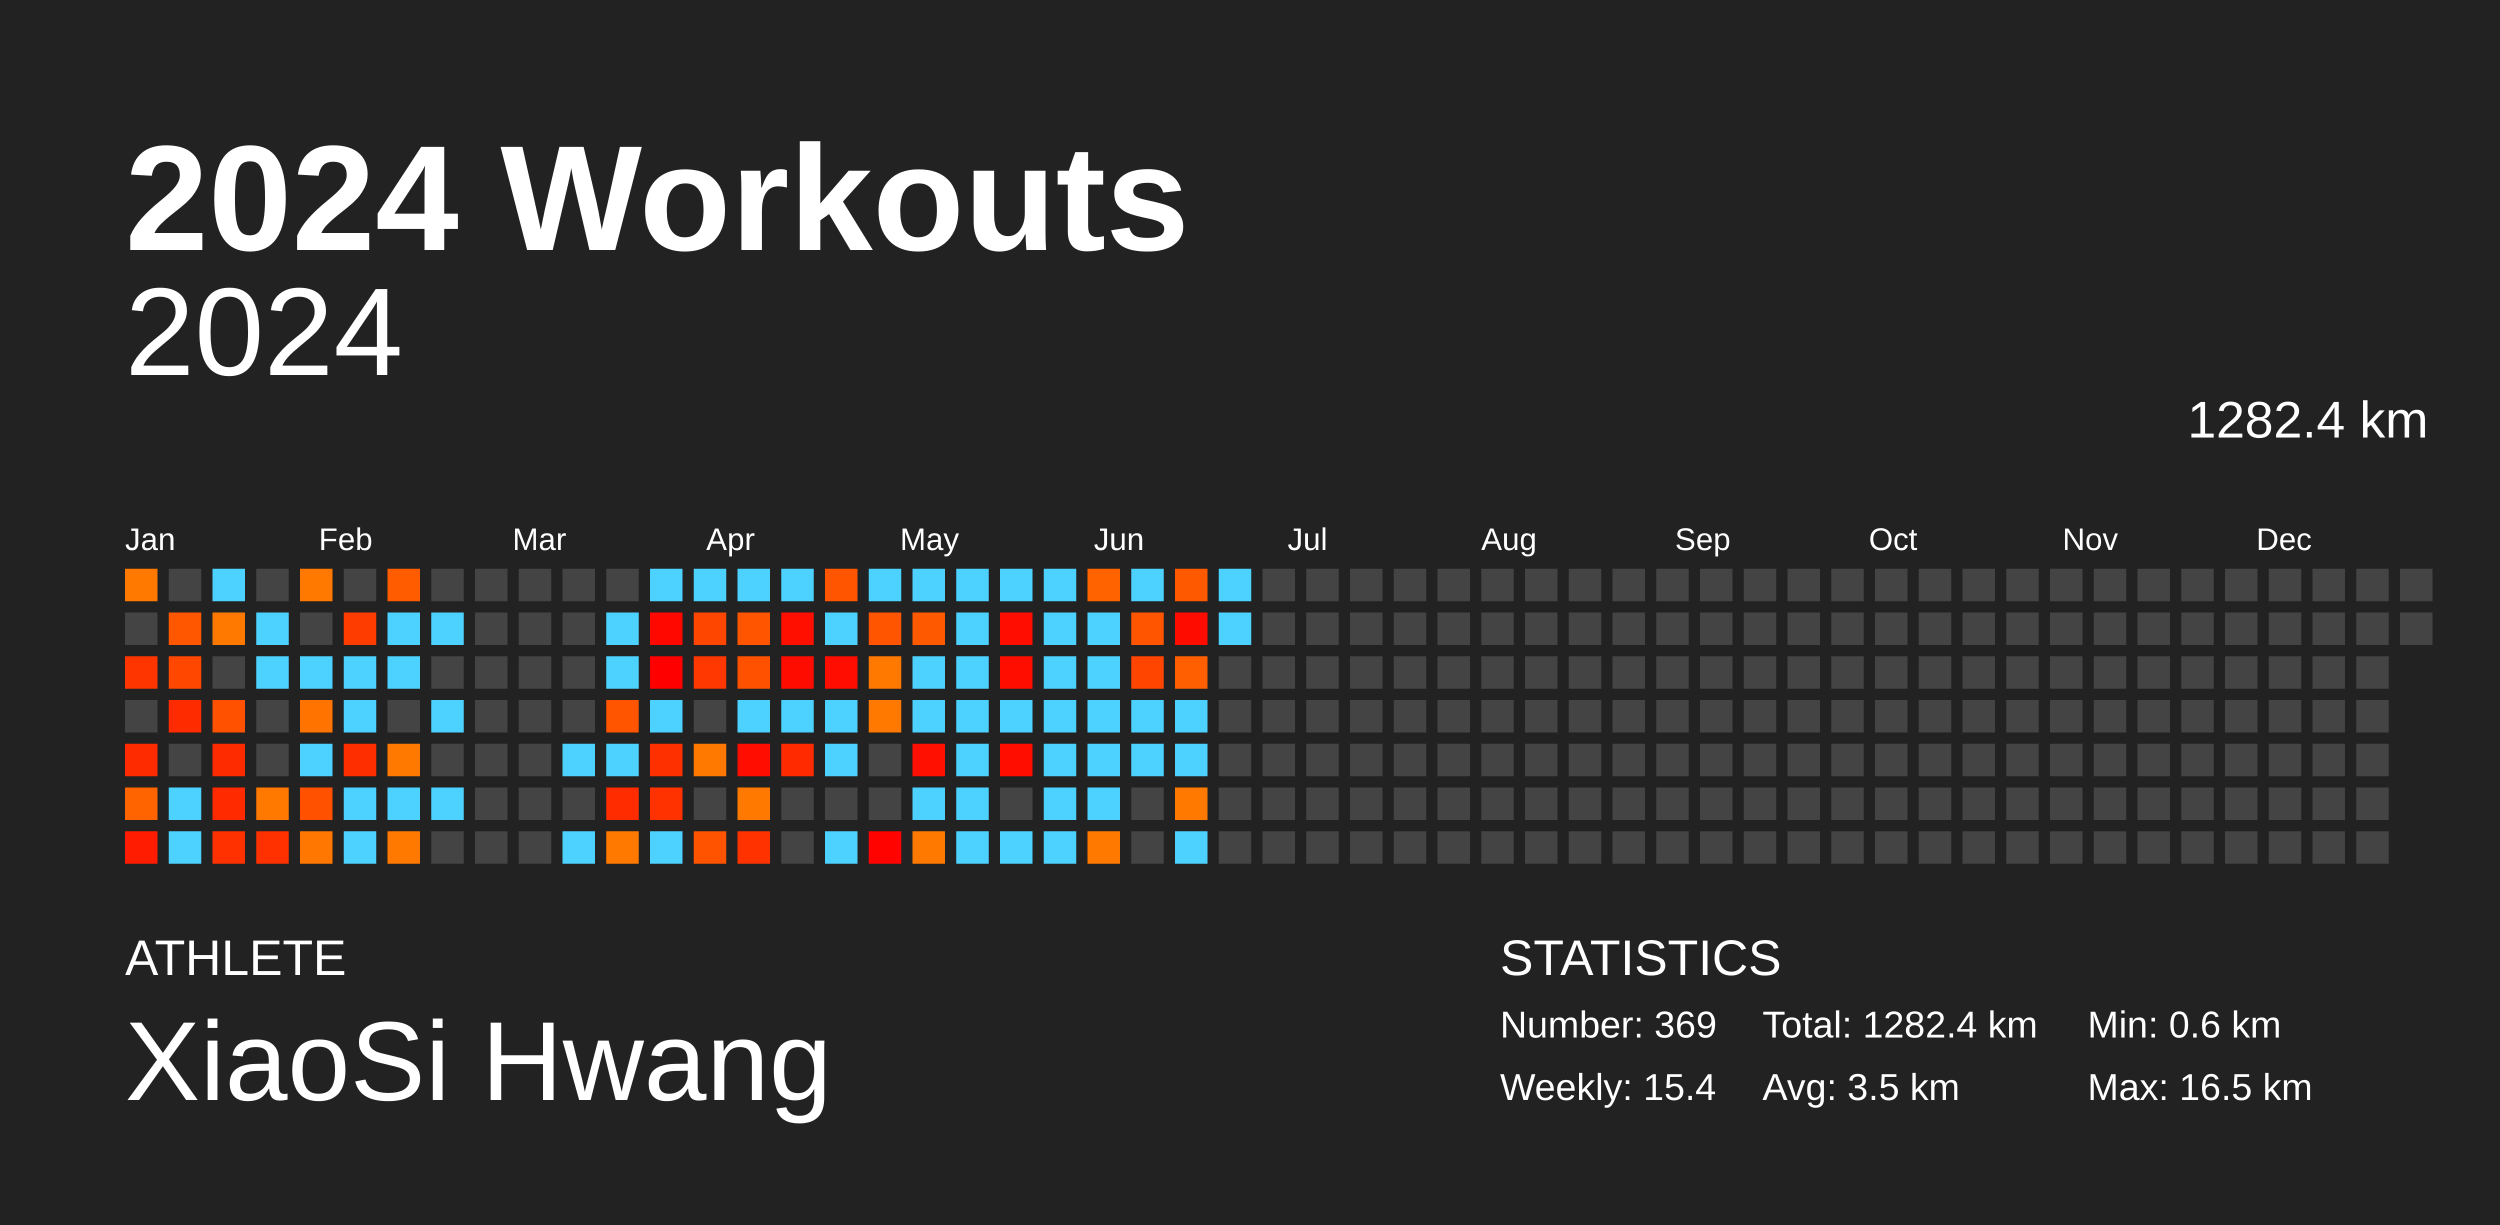
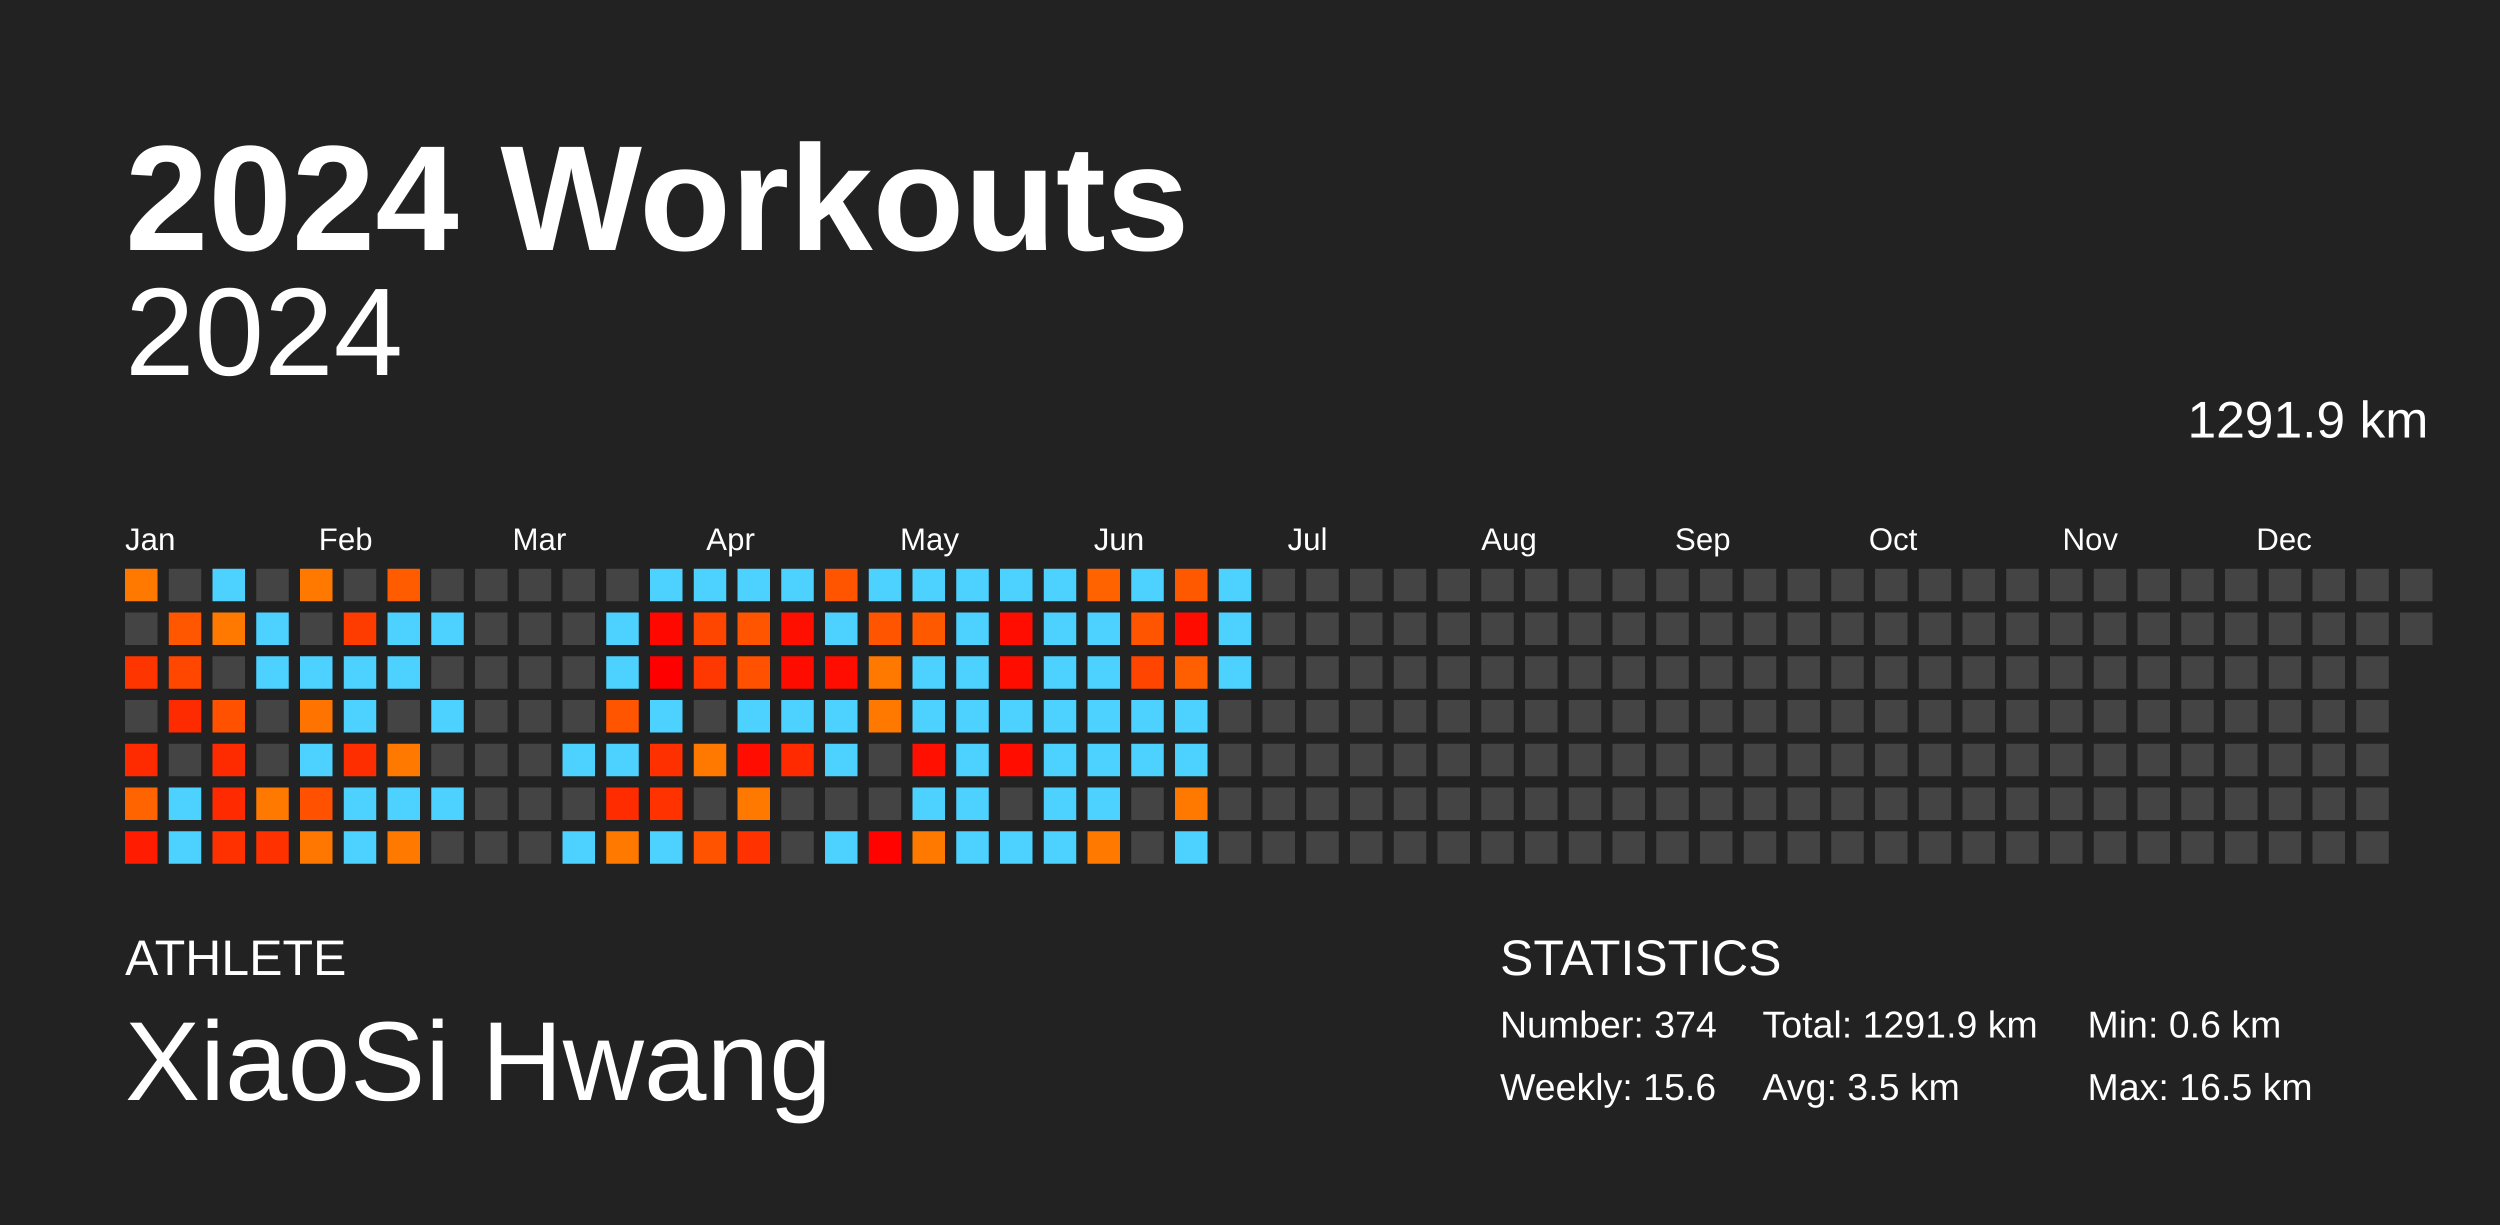
<svg xmlns="http://www.w3.org/2000/svg" baseProfile="full" height="98mm" version="1.1" viewBox="0,0,200,98" width="200mm">
  <defs />
  <rect fill="#222222" height="98" width="200" x="0" y="0" />
  <text fill="#FFFFFF" style="font-size:12px; font-family:Arial; font-weight:bold;" x="10" y="20">2024 Workouts</text>
  <text fill="#FFFFFF" style="font-size:4px; font-family:Arial" x="10" y="78">ATHLETE</text>
  <text fill="#FFFFFF" style="font-size:9px; font-family:Arial" x="10" y="88">XiaoSi Hwang</text>
  <text fill="#FFFFFF" style="font-size:4px; font-family:Arial" x="120" y="78">STATISTICS</text>
-   <text fill="#FFFFFF" style="font-size:3px; font-family:Arial" x="120" y="83">Number: 369</text>
-   <text fill="#FFFFFF" style="font-size:3px; font-family:Arial" x="120" y="88">Weekly: 15.4</text>
-   <text fill="#FFFFFF" style="font-size:3px; font-family:Arial" x="141" y="83">Total: 1282.4 km</text>
+   <text fill="#FFFFFF" style="font-size:3px; font-family:Arial" x="120" y="83">Number: 374</text>
+   <text fill="#FFFFFF" style="font-size:3px; font-family:Arial" x="120" y="88">Weekly: 15.6</text>
+   <text fill="#FFFFFF" style="font-size:3px; font-family:Arial" x="141" y="83">Total: 1291.9 km</text>
  <text fill="#FFFFFF" style="font-size:3px; font-family:Arial" x="141" y="88">Avg: 3.5 km</text>
  <text fill="#FFFFFF" style="font-size:3px; font-family:Arial" x="167" y="83">Min: 0.6 km</text>
  <text fill="#FFFFFF" style="font-size:3px; font-family:Arial" x="167" y="88">Max: 16.5 km</text>
  <text alignment-baseline="hanging" fill="#FFFFFF" style="font-size:10.0px; font-family:Arial;" x="10" y="30">2024</text>
-   <text alignment-baseline="hanging" fill="#FFFFFF" style="font-size:4.125px; font-family:Arial;" x="175" y="35">1282.4 km</text>
+   <text alignment-baseline="hanging" fill="#FFFFFF" style="font-size:4.125px; font-family:Arial;" x="175" y="35">1291.9 km</text>
  <text fill="#FFFFFF" style="font-size:2.5px; font-family:Arial" x="10.0" y="44">Jan</text>
  <text fill="#FFFFFF" style="font-size:2.5px; font-family:Arial" x="25.5" y="44">Feb</text>
  <text fill="#FFFFFF" style="font-size:2.5px; font-family:Arial" x="41.0" y="44">Mar</text>
  <text fill="#FFFFFF" style="font-size:2.5px; font-family:Arial" x="56.5" y="44">Apr</text>
  <text fill="#FFFFFF" style="font-size:2.5px; font-family:Arial" x="72.0" y="44">May</text>
  <text fill="#FFFFFF" style="font-size:2.5px; font-family:Arial" x="87.5" y="44">Jun</text>
  <text fill="#FFFFFF" style="font-size:2.5px; font-family:Arial" x="103.0" y="44">Jul</text>
  <text fill="#FFFFFF" style="font-size:2.5px; font-family:Arial" x="118.5" y="44">Aug</text>
  <text fill="#FFFFFF" style="font-size:2.5px; font-family:Arial" x="134.0" y="44">Sep</text>
  <text fill="#FFFFFF" style="font-size:2.5px; font-family:Arial" x="149.5" y="44">Oct</text>
  <text fill="#FFFFFF" style="font-size:2.5px; font-family:Arial" x="165.0" y="44">Nov</text>
  <text fill="#FFFFFF" style="font-size:2.5px; font-family:Arial" x="180.5" y="44">Dec</text>
  <rect fill="#ff7900" height="2.6" width="2.6" x="10.0" y="45.5" />
  <rect fill="#444444" height="2.6" width="2.6" x="10.0" y="49.0" />
  <rect fill="#ff3500" height="2.6" width="2.6" x="10.0" y="52.5" />
  <rect fill="#444444" height="2.6" width="2.6" x="10.0" y="56.0" />
  <rect fill="#ff2b00" height="2.6" width="2.6" x="10.0" y="59.5" />
  <rect fill="#ff6400" height="2.6" width="2.6" x="10.0" y="63.0" />
  <rect fill="#ff1c00" height="2.6" width="2.6" x="10.0" y="66.5" />
  <rect fill="#444444" height="2.6" width="2.6" x="13.5" y="45.5" />
  <rect fill="#ff5600" height="2.6" width="2.6" x="13.5" y="49.0" />
  <rect fill="#ff4700" height="2.6" width="2.6" x="13.5" y="52.5" />
  <rect fill="#ff2b00" height="2.6" width="2.6" x="13.5" y="56.0" />
  <rect fill="#444444" height="2.6" width="2.6" x="13.5" y="59.5" />
  <rect fill="#4dd2ff" height="2.6" width="2.6" x="13.5" y="63.0" />
  <rect fill="#4dd2ff" height="2.6" width="2.6" x="13.5" y="66.5" />
  <rect fill="#4dd2ff" height="2.6" width="2.6" x="17.0" y="45.5" />
  <rect fill="#ff7900" height="2.6" width="2.6" x="17.0" y="49.0" />
  <rect fill="#444444" height="2.6" width="2.6" x="17.0" y="52.5" />
  <rect fill="#ff5100" height="2.6" width="2.6" x="17.0" y="56.0" />
  <rect fill="#ff2b00" height="2.6" width="2.6" x="17.0" y="59.5" />
  <rect fill="#ff2a00" height="2.6" width="2.6" x="17.0" y="63.0" />
  <rect fill="#ff3100" height="2.6" width="2.6" x="17.0" y="66.5" />
  <rect fill="#444444" height="2.6" width="2.6" x="20.5" y="45.5" />
  <rect fill="#4dd2ff" height="2.6" width="2.6" x="20.5" y="49.0" />
  <rect fill="#4dd2ff" height="2.6" width="2.6" x="20.5" y="52.5" />
  <rect fill="#444444" height="2.6" width="2.6" x="20.5" y="56.0" />
  <rect fill="#444444" height="2.6" width="2.6" x="20.5" y="59.5" />
  <rect fill="#ff7800" height="2.6" width="2.6" x="20.5" y="63.0" />
  <rect fill="#ff3100" height="2.6" width="2.6" x="20.5" y="66.5" />
  <rect fill="#ff7900" height="2.6" width="2.6" x="24.0" y="45.5" />
  <rect fill="#444444" height="2.6" width="2.6" x="24.0" y="49.0" />
  <rect fill="#4dd2ff" height="2.6" width="2.6" x="24.0" y="52.5" />
  <rect fill="#ff7300" height="2.6" width="2.6" x="24.0" y="56.0" />
  <rect fill="#4dd2ff" height="2.6" width="2.6" x="24.0" y="59.5" />
  <rect fill="#ff5100" height="2.6" width="2.6" x="24.0" y="63.0" />
  <rect fill="#ff7700" height="2.6" width="2.6" x="24.0" y="66.5" />
  <rect fill="#444444" height="2.6" width="2.6" x="27.5" y="45.5" />
  <rect fill="#ff3c00" height="2.6" width="2.6" x="27.5" y="49.0" />
  <rect fill="#4dd2ff" height="2.6" width="2.6" x="27.5" y="52.5" />
  <rect fill="#4dd2ff" height="2.6" width="2.6" x="27.5" y="56.0" />
  <rect fill="#ff2e00" height="2.6" width="2.6" x="27.5" y="59.5" />
  <rect fill="#4dd2ff" height="2.6" width="2.6" x="27.5" y="63.0" />
  <rect fill="#4dd2ff" height="2.6" width="2.6" x="27.5" y="66.5" />
  <rect fill="#ff5c00" height="2.6" width="2.6" x="31.0" y="45.5" />
  <rect fill="#4dd2ff" height="2.6" width="2.6" x="31.0" y="49.0" />
  <rect fill="#4dd2ff" height="2.6" width="2.6" x="31.0" y="52.5" />
  <rect fill="#444444" height="2.6" width="2.6" x="31.0" y="56.0" />
  <rect fill="#ff7900" height="2.6" width="2.6" x="31.0" y="59.5" />
  <rect fill="#4dd2ff" height="2.6" width="2.6" x="31.0" y="63.0" />
  <rect fill="#ff7900" height="2.6" width="2.6" x="31.0" y="66.5" />
  <rect fill="#444444" height="2.6" width="2.6" x="34.5" y="45.5" />
  <rect fill="#4dd2ff" height="2.6" width="2.6" x="34.5" y="49.0" />
  <rect fill="#444444" height="2.6" width="2.6" x="34.5" y="52.5" />
  <rect fill="#4dd2ff" height="2.6" width="2.6" x="34.5" y="56.0" />
  <rect fill="#444444" height="2.6" width="2.6" x="34.5" y="59.5" />
  <rect fill="#4dd2ff" height="2.6" width="2.6" x="34.5" y="63.0" />
  <rect fill="#444444" height="2.6" width="2.6" x="34.5" y="66.5" />
  <rect fill="#444444" height="2.6" width="2.6" x="38.0" y="45.5" />
  <rect fill="#444444" height="2.6" width="2.6" x="38.0" y="49.0" />
  <rect fill="#444444" height="2.6" width="2.6" x="38.0" y="52.5" />
  <rect fill="#444444" height="2.6" width="2.6" x="38.0" y="56.0" />
  <rect fill="#444444" height="2.6" width="2.6" x="38.0" y="59.5" />
  <rect fill="#444444" height="2.6" width="2.6" x="38.0" y="63.0" />
  <rect fill="#444444" height="2.6" width="2.6" x="38.0" y="66.5" />
  <rect fill="#444444" height="2.6" width="2.6" x="41.5" y="45.5" />
  <rect fill="#444444" height="2.6" width="2.6" x="41.5" y="49.0" />
  <rect fill="#444444" height="2.6" width="2.6" x="41.5" y="52.5" />
  <rect fill="#444444" height="2.6" width="2.6" x="41.5" y="56.0" />
  <rect fill="#444444" height="2.6" width="2.6" x="41.5" y="59.5" />
  <rect fill="#444444" height="2.6" width="2.6" x="41.5" y="63.0" />
  <rect fill="#444444" height="2.6" width="2.6" x="41.5" y="66.5" />
  <rect fill="#444444" height="2.6" width="2.6" x="45.0" y="45.5" />
  <rect fill="#444444" height="2.6" width="2.6" x="45.0" y="49.0" />
  <rect fill="#444444" height="2.6" width="2.6" x="45.0" y="52.5" />
  <rect fill="#444444" height="2.6" width="2.6" x="45.0" y="56.0" />
  <rect fill="#4dd2ff" height="2.6" width="2.6" x="45.0" y="59.5" />
  <rect fill="#444444" height="2.6" width="2.6" x="45.0" y="63.0" />
  <rect fill="#4dd2ff" height="2.6" width="2.6" x="45.0" y="66.5" />
  <rect fill="#444444" height="2.6" width="2.6" x="48.5" y="45.5" />
  <rect fill="#4dd2ff" height="2.6" width="2.6" x="48.5" y="49.0" />
  <rect fill="#4dd2ff" height="2.6" width="2.6" x="48.5" y="52.5" />
  <rect fill="#ff5400" height="2.6" width="2.6" x="48.5" y="56.0" />
  <rect fill="#4dd2ff" height="2.6" width="2.6" x="48.5" y="59.5" />
  <rect fill="#ff2c00" height="2.6" width="2.6" x="48.5" y="63.0" />
  <rect fill="#ff7900" height="2.6" width="2.6" x="48.5" y="66.5" />
  <rect fill="#4dd2ff" height="2.6" width="2.6" x="52.0" y="45.5" />
  <rect fill="#ff0800" height="2.6" width="2.6" x="52.0" y="49.0" />
  <rect fill="#ff0000" height="2.6" width="2.6" x="52.0" y="52.5" />
  <rect fill="#4dd2ff" height="2.6" width="2.6" x="52.0" y="56.0" />
  <rect fill="#ff3000" height="2.6" width="2.6" x="52.0" y="59.5" />
  <rect fill="#ff3200" height="2.6" width="2.6" x="52.0" y="63.0" />
  <rect fill="#4dd2ff" height="2.6" width="2.6" x="52.0" y="66.5" />
  <rect fill="#4dd2ff" height="2.6" width="2.6" x="55.5" y="45.5" />
  <rect fill="#ff4600" height="2.6" width="2.6" x="55.5" y="49.0" />
  <rect fill="#ff3700" height="2.6" width="2.6" x="55.5" y="52.5" />
  <rect fill="#444444" height="2.6" width="2.6" x="55.5" y="56.0" />
  <rect fill="#ff7900" height="2.6" width="2.6" x="55.5" y="59.5" />
  <rect fill="#444444" height="2.6" width="2.6" x="55.5" y="63.0" />
  <rect fill="#ff5300" height="2.6" width="2.6" x="55.5" y="66.5" />
  <rect fill="#4dd2ff" height="2.6" width="2.6" x="59.0" y="45.5" />
  <rect fill="#ff5400" height="2.6" width="2.6" x="59.0" y="49.0" />
  <rect fill="#ff5100" height="2.6" width="2.6" x="59.0" y="52.5" />
  <rect fill="#4dd2ff" height="2.6" width="2.6" x="59.0" y="56.0" />
  <rect fill="#ff0d00" height="2.6" width="2.6" x="59.0" y="59.5" />
  <rect fill="#ff7900" height="2.6" width="2.6" x="59.0" y="63.0" />
  <rect fill="#ff3200" height="2.6" width="2.6" x="59.0" y="66.5" />
  <rect fill="#4dd2ff" height="2.6" width="2.6" x="62.5" y="45.5" />
  <rect fill="#ff0f00" height="2.6" width="2.6" x="62.5" y="49.0" />
  <rect fill="#ff0c00" height="2.6" width="2.6" x="62.5" y="52.5" />
  <rect fill="#4dd2ff" height="2.6" width="2.6" x="62.5" y="56.0" />
  <rect fill="#ff2a00" height="2.6" width="2.6" x="62.5" y="59.5" />
  <rect fill="#444444" height="2.6" width="2.6" x="62.5" y="63.0" />
  <rect fill="#444444" height="2.6" width="2.6" x="62.5" y="66.5" />
  <rect fill="#ff5500" height="2.6" width="2.6" x="66.0" y="45.5" />
  <rect fill="#4dd2ff" height="2.6" width="2.6" x="66.0" y="49.0" />
  <rect fill="#ff0d00" height="2.6" width="2.6" x="66.0" y="52.5" />
  <rect fill="#4dd2ff" height="2.6" width="2.6" x="66.0" y="56.0" />
  <rect fill="#4dd2ff" height="2.6" width="2.6" x="66.0" y="59.5" />
  <rect fill="#444444" height="2.6" width="2.6" x="66.0" y="63.0" />
  <rect fill="#4dd2ff" height="2.6" width="2.6" x="66.0" y="66.5" />
  <rect fill="#4dd2ff" height="2.6" width="2.6" x="69.5" y="45.5" />
  <rect fill="#ff5400" height="2.6" width="2.6" x="69.5" y="49.0" />
  <rect fill="#ff7800" height="2.6" width="2.6" x="69.5" y="52.5" />
  <rect fill="#ff7900" height="2.6" width="2.6" x="69.5" y="56.0" />
  <rect fill="#444444" height="2.6" width="2.6" x="69.5" y="59.5" />
  <rect fill="#444444" height="2.6" width="2.6" x="69.5" y="63.0" />
  <rect fill="#ff0300" height="2.6" width="2.6" x="69.5" y="66.5" />
  <rect fill="#4dd2ff" height="2.6" width="2.6" x="73.0" y="45.5" />
  <rect fill="#ff5900" height="2.6" width="2.6" x="73.0" y="49.0" />
  <rect fill="#4dd2ff" height="2.6" width="2.6" x="73.0" y="52.5" />
  <rect fill="#4dd2ff" height="2.6" width="2.6" x="73.0" y="56.0" />
  <rect fill="#ff1000" height="2.6" width="2.6" x="73.0" y="59.5" />
  <rect fill="#4dd2ff" height="2.6" width="2.6" x="73.0" y="63.0" />
  <rect fill="#ff7900" height="2.6" width="2.6" x="73.0" y="66.5" />
  <rect fill="#4dd2ff" height="2.6" width="2.6" x="76.5" y="45.5" />
  <rect fill="#4dd2ff" height="2.6" width="2.6" x="76.5" y="49.0" />
  <rect fill="#4dd2ff" height="2.6" width="2.6" x="76.5" y="52.5" />
  <rect fill="#4dd2ff" height="2.6" width="2.6" x="76.5" y="56.0" />
  <rect fill="#4dd2ff" height="2.6" width="2.6" x="76.5" y="59.5" />
  <rect fill="#4dd2ff" height="2.6" width="2.6" x="76.5" y="63.0" />
  <rect fill="#4dd2ff" height="2.6" width="2.6" x="76.5" y="66.5" />
  <rect fill="#4dd2ff" height="2.6" width="2.6" x="80.0" y="45.5" />
  <rect fill="#ff0d00" height="2.6" width="2.6" x="80.0" y="49.0" />
  <rect fill="#ff0e00" height="2.6" width="2.6" x="80.0" y="52.5" />
  <rect fill="#4dd2ff" height="2.6" width="2.6" x="80.0" y="56.0" />
  <rect fill="#ff0e00" height="2.6" width="2.6" x="80.0" y="59.5" />
  <rect fill="#444444" height="2.6" width="2.6" x="80.0" y="63.0" />
  <rect fill="#4dd2ff" height="2.6" width="2.6" x="80.0" y="66.5" />
  <rect fill="#4dd2ff" height="2.6" width="2.6" x="83.5" y="45.5" />
  <rect fill="#4dd2ff" height="2.6" width="2.6" x="83.5" y="49.0" />
  <rect fill="#4dd2ff" height="2.6" width="2.6" x="83.5" y="52.5" />
  <rect fill="#4dd2ff" height="2.6" width="2.6" x="83.5" y="56.0" />
  <rect fill="#4dd2ff" height="2.6" width="2.6" x="83.5" y="59.5" />
  <rect fill="#4dd2ff" height="2.6" width="2.6" x="83.5" y="63.0" />
  <rect fill="#4dd2ff" height="2.6" width="2.6" x="83.5" y="66.5" />
  <rect fill="#ff6300" height="2.6" width="2.6" x="87.0" y="45.5" />
  <rect fill="#4dd2ff" height="2.6" width="2.6" x="87.0" y="49.0" />
  <rect fill="#4dd2ff" height="2.6" width="2.6" x="87.0" y="52.5" />
  <rect fill="#4dd2ff" height="2.6" width="2.6" x="87.0" y="56.0" />
  <rect fill="#4dd2ff" height="2.6" width="2.6" x="87.0" y="59.5" />
  <rect fill="#4dd2ff" height="2.6" width="2.6" x="87.0" y="63.0" />
  <rect fill="#ff7900" height="2.6" width="2.6" x="87.0" y="66.5" />
  <rect fill="#4dd2ff" height="2.6" width="2.6" x="90.5" y="45.5" />
  <rect fill="#ff5500" height="2.6" width="2.6" x="90.5" y="49.0" />
  <rect fill="#ff4500" height="2.6" width="2.6" x="90.5" y="52.5" />
  <rect fill="#4dd2ff" height="2.6" width="2.6" x="90.5" y="56.0" />
  <rect fill="#4dd2ff" height="2.6" width="2.6" x="90.5" y="59.5" />
  <rect fill="#444444" height="2.6" width="2.6" x="90.5" y="63.0" />
  <rect fill="#444444" height="2.6" width="2.6" x="90.5" y="66.5" />
  <rect fill="#ff5900" height="2.6" width="2.6" x="94.0" y="45.5" />
  <rect fill="#ff0c00" height="2.6" width="2.6" x="94.0" y="49.0" />
  <rect fill="#ff5f00" height="2.6" width="2.6" x="94.0" y="52.5" />
  <rect fill="#4dd2ff" height="2.6" width="2.6" x="94.0" y="56.0" />
  <rect fill="#4dd2ff" height="2.6" width="2.6" x="94.0" y="59.5" />
  <rect fill="#ff7900" height="2.6" width="2.6" x="94.0" y="63.0" />
  <rect fill="#4dd2ff" height="2.6" width="2.6" x="94.0" y="66.5" />
  <rect fill="#4dd2ff" height="2.6" width="2.6" x="97.5" y="45.5" />
  <rect fill="#4dd2ff" height="2.6" width="2.6" x="97.5" y="49.0" />
-   <rect fill="#444444" height="2.6" width="2.6" x="97.5" y="52.5" />
+   <rect fill="#4dd2ff" height="2.6" width="2.6" x="97.5" y="52.5" />
  <rect fill="#444444" height="2.6" width="2.6" x="97.5" y="56.0" />
  <rect fill="#444444" height="2.6" width="2.6" x="97.5" y="59.5" />
  <rect fill="#444444" height="2.6" width="2.6" x="97.5" y="63.0" />
  <rect fill="#444444" height="2.6" width="2.6" x="97.5" y="66.5" />
  <rect fill="#444444" height="2.6" width="2.6" x="101.0" y="45.5" />
  <rect fill="#444444" height="2.6" width="2.6" x="101.0" y="49.0" />
  <rect fill="#444444" height="2.6" width="2.6" x="101.0" y="52.5" />
  <rect fill="#444444" height="2.6" width="2.6" x="101.0" y="56.0" />
  <rect fill="#444444" height="2.6" width="2.6" x="101.0" y="59.5" />
  <rect fill="#444444" height="2.6" width="2.6" x="101.0" y="63.0" />
  <rect fill="#444444" height="2.6" width="2.6" x="101.0" y="66.5" />
  <rect fill="#444444" height="2.6" width="2.6" x="104.5" y="45.5" />
  <rect fill="#444444" height="2.6" width="2.6" x="104.5" y="49.0" />
  <rect fill="#444444" height="2.6" width="2.6" x="104.5" y="52.5" />
  <rect fill="#444444" height="2.6" width="2.6" x="104.5" y="56.0" />
  <rect fill="#444444" height="2.6" width="2.6" x="104.5" y="59.5" />
  <rect fill="#444444" height="2.6" width="2.6" x="104.5" y="63.0" />
  <rect fill="#444444" height="2.6" width="2.6" x="104.5" y="66.5" />
  <rect fill="#444444" height="2.6" width="2.6" x="108.0" y="45.5" />
  <rect fill="#444444" height="2.6" width="2.6" x="108.0" y="49.0" />
  <rect fill="#444444" height="2.6" width="2.6" x="108.0" y="52.5" />
  <rect fill="#444444" height="2.6" width="2.6" x="108.0" y="56.0" />
  <rect fill="#444444" height="2.6" width="2.6" x="108.0" y="59.5" />
  <rect fill="#444444" height="2.6" width="2.6" x="108.0" y="63.0" />
  <rect fill="#444444" height="2.6" width="2.6" x="108.0" y="66.5" />
  <rect fill="#444444" height="2.6" width="2.6" x="111.5" y="45.5" />
  <rect fill="#444444" height="2.6" width="2.6" x="111.5" y="49.0" />
  <rect fill="#444444" height="2.6" width="2.6" x="111.5" y="52.5" />
  <rect fill="#444444" height="2.6" width="2.6" x="111.5" y="56.0" />
  <rect fill="#444444" height="2.6" width="2.6" x="111.5" y="59.5" />
  <rect fill="#444444" height="2.6" width="2.6" x="111.5" y="63.0" />
  <rect fill="#444444" height="2.6" width="2.6" x="111.5" y="66.5" />
  <rect fill="#444444" height="2.6" width="2.6" x="115.0" y="45.5" />
  <rect fill="#444444" height="2.6" width="2.6" x="115.0" y="49.0" />
  <rect fill="#444444" height="2.6" width="2.6" x="115.0" y="52.5" />
  <rect fill="#444444" height="2.6" width="2.6" x="115.0" y="56.0" />
  <rect fill="#444444" height="2.6" width="2.6" x="115.0" y="59.5" />
  <rect fill="#444444" height="2.6" width="2.6" x="115.0" y="63.0" />
  <rect fill="#444444" height="2.6" width="2.6" x="115.0" y="66.5" />
  <rect fill="#444444" height="2.6" width="2.6" x="118.5" y="45.5" />
  <rect fill="#444444" height="2.6" width="2.6" x="118.5" y="49.0" />
  <rect fill="#444444" height="2.6" width="2.6" x="118.5" y="52.5" />
  <rect fill="#444444" height="2.6" width="2.6" x="118.5" y="56.0" />
  <rect fill="#444444" height="2.6" width="2.6" x="118.5" y="59.5" />
  <rect fill="#444444" height="2.6" width="2.6" x="118.5" y="63.0" />
  <rect fill="#444444" height="2.6" width="2.6" x="118.5" y="66.5" />
  <rect fill="#444444" height="2.6" width="2.6" x="122.0" y="45.5" />
  <rect fill="#444444" height="2.6" width="2.6" x="122.0" y="49.0" />
  <rect fill="#444444" height="2.6" width="2.6" x="122.0" y="52.5" />
  <rect fill="#444444" height="2.6" width="2.6" x="122.0" y="56.0" />
  <rect fill="#444444" height="2.6" width="2.6" x="122.0" y="59.5" />
  <rect fill="#444444" height="2.6" width="2.6" x="122.0" y="63.0" />
  <rect fill="#444444" height="2.6" width="2.6" x="122.0" y="66.5" />
  <rect fill="#444444" height="2.6" width="2.6" x="125.5" y="45.5" />
  <rect fill="#444444" height="2.6" width="2.6" x="125.5" y="49.0" />
  <rect fill="#444444" height="2.6" width="2.6" x="125.5" y="52.5" />
  <rect fill="#444444" height="2.6" width="2.6" x="125.5" y="56.0" />
  <rect fill="#444444" height="2.6" width="2.6" x="125.5" y="59.5" />
  <rect fill="#444444" height="2.6" width="2.6" x="125.5" y="63.0" />
  <rect fill="#444444" height="2.6" width="2.6" x="125.5" y="66.5" />
  <rect fill="#444444" height="2.6" width="2.6" x="129.0" y="45.5" />
  <rect fill="#444444" height="2.6" width="2.6" x="129.0" y="49.0" />
  <rect fill="#444444" height="2.6" width="2.6" x="129.0" y="52.5" />
  <rect fill="#444444" height="2.6" width="2.6" x="129.0" y="56.0" />
  <rect fill="#444444" height="2.6" width="2.6" x="129.0" y="59.5" />
  <rect fill="#444444" height="2.6" width="2.6" x="129.0" y="63.0" />
  <rect fill="#444444" height="2.6" width="2.6" x="129.0" y="66.5" />
  <rect fill="#444444" height="2.6" width="2.6" x="132.5" y="45.5" />
  <rect fill="#444444" height="2.6" width="2.6" x="132.5" y="49.0" />
  <rect fill="#444444" height="2.6" width="2.6" x="132.5" y="52.5" />
  <rect fill="#444444" height="2.6" width="2.6" x="132.5" y="56.0" />
  <rect fill="#444444" height="2.6" width="2.6" x="132.5" y="59.5" />
  <rect fill="#444444" height="2.6" width="2.6" x="132.5" y="63.0" />
  <rect fill="#444444" height="2.6" width="2.6" x="132.5" y="66.5" />
  <rect fill="#444444" height="2.6" width="2.6" x="136.0" y="45.5" />
  <rect fill="#444444" height="2.6" width="2.6" x="136.0" y="49.0" />
  <rect fill="#444444" height="2.6" width="2.6" x="136.0" y="52.5" />
  <rect fill="#444444" height="2.6" width="2.6" x="136.0" y="56.0" />
  <rect fill="#444444" height="2.6" width="2.6" x="136.0" y="59.5" />
  <rect fill="#444444" height="2.6" width="2.6" x="136.0" y="63.0" />
  <rect fill="#444444" height="2.6" width="2.6" x="136.0" y="66.5" />
  <rect fill="#444444" height="2.6" width="2.6" x="139.5" y="45.5" />
  <rect fill="#444444" height="2.6" width="2.6" x="139.5" y="49.0" />
  <rect fill="#444444" height="2.6" width="2.6" x="139.5" y="52.5" />
  <rect fill="#444444" height="2.6" width="2.6" x="139.5" y="56.0" />
  <rect fill="#444444" height="2.6" width="2.6" x="139.5" y="59.5" />
  <rect fill="#444444" height="2.6" width="2.6" x="139.5" y="63.0" />
  <rect fill="#444444" height="2.6" width="2.6" x="139.5" y="66.5" />
  <rect fill="#444444" height="2.6" width="2.6" x="143.0" y="45.5" />
  <rect fill="#444444" height="2.6" width="2.6" x="143.0" y="49.0" />
  <rect fill="#444444" height="2.6" width="2.6" x="143.0" y="52.5" />
  <rect fill="#444444" height="2.6" width="2.6" x="143.0" y="56.0" />
  <rect fill="#444444" height="2.6" width="2.6" x="143.0" y="59.5" />
  <rect fill="#444444" height="2.6" width="2.6" x="143.0" y="63.0" />
  <rect fill="#444444" height="2.6" width="2.6" x="143.0" y="66.5" />
  <rect fill="#444444" height="2.6" width="2.6" x="146.5" y="45.5" />
  <rect fill="#444444" height="2.6" width="2.6" x="146.5" y="49.0" />
  <rect fill="#444444" height="2.6" width="2.6" x="146.5" y="52.5" />
  <rect fill="#444444" height="2.6" width="2.6" x="146.5" y="56.0" />
  <rect fill="#444444" height="2.6" width="2.6" x="146.5" y="59.5" />
  <rect fill="#444444" height="2.6" width="2.6" x="146.5" y="63.0" />
  <rect fill="#444444" height="2.6" width="2.6" x="146.5" y="66.5" />
  <rect fill="#444444" height="2.6" width="2.6" x="150.0" y="45.5" />
  <rect fill="#444444" height="2.6" width="2.6" x="150.0" y="49.0" />
  <rect fill="#444444" height="2.6" width="2.6" x="150.0" y="52.5" />
  <rect fill="#444444" height="2.6" width="2.6" x="150.0" y="56.0" />
  <rect fill="#444444" height="2.6" width="2.6" x="150.0" y="59.5" />
  <rect fill="#444444" height="2.6" width="2.6" x="150.0" y="63.0" />
  <rect fill="#444444" height="2.6" width="2.6" x="150.0" y="66.5" />
  <rect fill="#444444" height="2.6" width="2.6" x="153.5" y="45.5" />
  <rect fill="#444444" height="2.6" width="2.6" x="153.5" y="49.0" />
  <rect fill="#444444" height="2.6" width="2.6" x="153.5" y="52.5" />
  <rect fill="#444444" height="2.6" width="2.6" x="153.5" y="56.0" />
  <rect fill="#444444" height="2.6" width="2.6" x="153.5" y="59.5" />
  <rect fill="#444444" height="2.6" width="2.6" x="153.5" y="63.0" />
  <rect fill="#444444" height="2.6" width="2.6" x="153.5" y="66.5" />
  <rect fill="#444444" height="2.6" width="2.6" x="157.0" y="45.5" />
  <rect fill="#444444" height="2.6" width="2.6" x="157.0" y="49.0" />
  <rect fill="#444444" height="2.6" width="2.6" x="157.0" y="52.5" />
  <rect fill="#444444" height="2.6" width="2.6" x="157.0" y="56.0" />
  <rect fill="#444444" height="2.6" width="2.6" x="157.0" y="59.5" />
  <rect fill="#444444" height="2.6" width="2.6" x="157.0" y="63.0" />
  <rect fill="#444444" height="2.6" width="2.6" x="157.0" y="66.5" />
  <rect fill="#444444" height="2.6" width="2.6" x="160.5" y="45.5" />
  <rect fill="#444444" height="2.6" width="2.6" x="160.5" y="49.0" />
  <rect fill="#444444" height="2.6" width="2.6" x="160.5" y="52.5" />
  <rect fill="#444444" height="2.6" width="2.6" x="160.5" y="56.0" />
  <rect fill="#444444" height="2.6" width="2.6" x="160.5" y="59.5" />
  <rect fill="#444444" height="2.6" width="2.6" x="160.5" y="63.0" />
  <rect fill="#444444" height="2.6" width="2.6" x="160.5" y="66.5" />
  <rect fill="#444444" height="2.6" width="2.6" x="164.0" y="45.5" />
  <rect fill="#444444" height="2.6" width="2.6" x="164.0" y="49.0" />
  <rect fill="#444444" height="2.6" width="2.6" x="164.0" y="52.5" />
  <rect fill="#444444" height="2.6" width="2.6" x="164.0" y="56.0" />
  <rect fill="#444444" height="2.6" width="2.6" x="164.0" y="59.5" />
  <rect fill="#444444" height="2.6" width="2.6" x="164.0" y="63.0" />
  <rect fill="#444444" height="2.6" width="2.6" x="164.0" y="66.5" />
  <rect fill="#444444" height="2.6" width="2.6" x="167.5" y="45.5" />
  <rect fill="#444444" height="2.6" width="2.6" x="167.5" y="49.0" />
  <rect fill="#444444" height="2.6" width="2.6" x="167.5" y="52.5" />
  <rect fill="#444444" height="2.6" width="2.6" x="167.5" y="56.0" />
  <rect fill="#444444" height="2.6" width="2.6" x="167.5" y="59.5" />
  <rect fill="#444444" height="2.6" width="2.6" x="167.5" y="63.0" />
  <rect fill="#444444" height="2.6" width="2.6" x="167.5" y="66.5" />
  <rect fill="#444444" height="2.6" width="2.6" x="171.0" y="45.5" />
  <rect fill="#444444" height="2.6" width="2.6" x="171.0" y="49.0" />
  <rect fill="#444444" height="2.6" width="2.6" x="171.0" y="52.5" />
  <rect fill="#444444" height="2.6" width="2.6" x="171.0" y="56.0" />
  <rect fill="#444444" height="2.6" width="2.6" x="171.0" y="59.5" />
  <rect fill="#444444" height="2.6" width="2.6" x="171.0" y="63.0" />
  <rect fill="#444444" height="2.6" width="2.6" x="171.0" y="66.5" />
  <rect fill="#444444" height="2.6" width="2.6" x="174.5" y="45.5" />
  <rect fill="#444444" height="2.6" width="2.6" x="174.5" y="49.0" />
  <rect fill="#444444" height="2.6" width="2.6" x="174.5" y="52.5" />
  <rect fill="#444444" height="2.6" width="2.6" x="174.5" y="56.0" />
  <rect fill="#444444" height="2.6" width="2.6" x="174.5" y="59.5" />
  <rect fill="#444444" height="2.6" width="2.6" x="174.5" y="63.0" />
  <rect fill="#444444" height="2.6" width="2.6" x="174.5" y="66.5" />
  <rect fill="#444444" height="2.6" width="2.6" x="178.0" y="45.5" />
  <rect fill="#444444" height="2.6" width="2.6" x="178.0" y="49.0" />
  <rect fill="#444444" height="2.6" width="2.6" x="178.0" y="52.5" />
  <rect fill="#444444" height="2.6" width="2.6" x="178.0" y="56.0" />
  <rect fill="#444444" height="2.6" width="2.6" x="178.0" y="59.5" />
  <rect fill="#444444" height="2.6" width="2.6" x="178.0" y="63.0" />
  <rect fill="#444444" height="2.6" width="2.6" x="178.0" y="66.5" />
  <rect fill="#444444" height="2.6" width="2.6" x="181.5" y="45.5" />
  <rect fill="#444444" height="2.6" width="2.6" x="181.5" y="49.0" />
  <rect fill="#444444" height="2.6" width="2.6" x="181.5" y="52.5" />
  <rect fill="#444444" height="2.6" width="2.6" x="181.5" y="56.0" />
  <rect fill="#444444" height="2.6" width="2.6" x="181.5" y="59.5" />
  <rect fill="#444444" height="2.6" width="2.6" x="181.5" y="63.0" />
  <rect fill="#444444" height="2.6" width="2.6" x="181.5" y="66.5" />
  <rect fill="#444444" height="2.6" width="2.6" x="185.0" y="45.5" />
  <rect fill="#444444" height="2.6" width="2.6" x="185.0" y="49.0" />
  <rect fill="#444444" height="2.6" width="2.6" x="185.0" y="52.5" />
  <rect fill="#444444" height="2.6" width="2.6" x="185.0" y="56.0" />
  <rect fill="#444444" height="2.6" width="2.6" x="185.0" y="59.5" />
  <rect fill="#444444" height="2.6" width="2.6" x="185.0" y="63.0" />
  <rect fill="#444444" height="2.6" width="2.6" x="185.0" y="66.5" />
  <rect fill="#444444" height="2.6" width="2.6" x="188.5" y="45.5" />
  <rect fill="#444444" height="2.6" width="2.6" x="188.5" y="49.0" />
  <rect fill="#444444" height="2.6" width="2.6" x="188.5" y="52.5" />
  <rect fill="#444444" height="2.6" width="2.6" x="188.5" y="56.0" />
  <rect fill="#444444" height="2.6" width="2.6" x="188.5" y="59.5" />
  <rect fill="#444444" height="2.6" width="2.6" x="188.5" y="63.0" />
  <rect fill="#444444" height="2.6" width="2.6" x="188.5" y="66.5" />
  <rect fill="#444444" height="2.6" width="2.6" x="192.0" y="45.5" />
  <rect fill="#444444" height="2.6" width="2.6" x="192.0" y="49.0" />
</svg>
